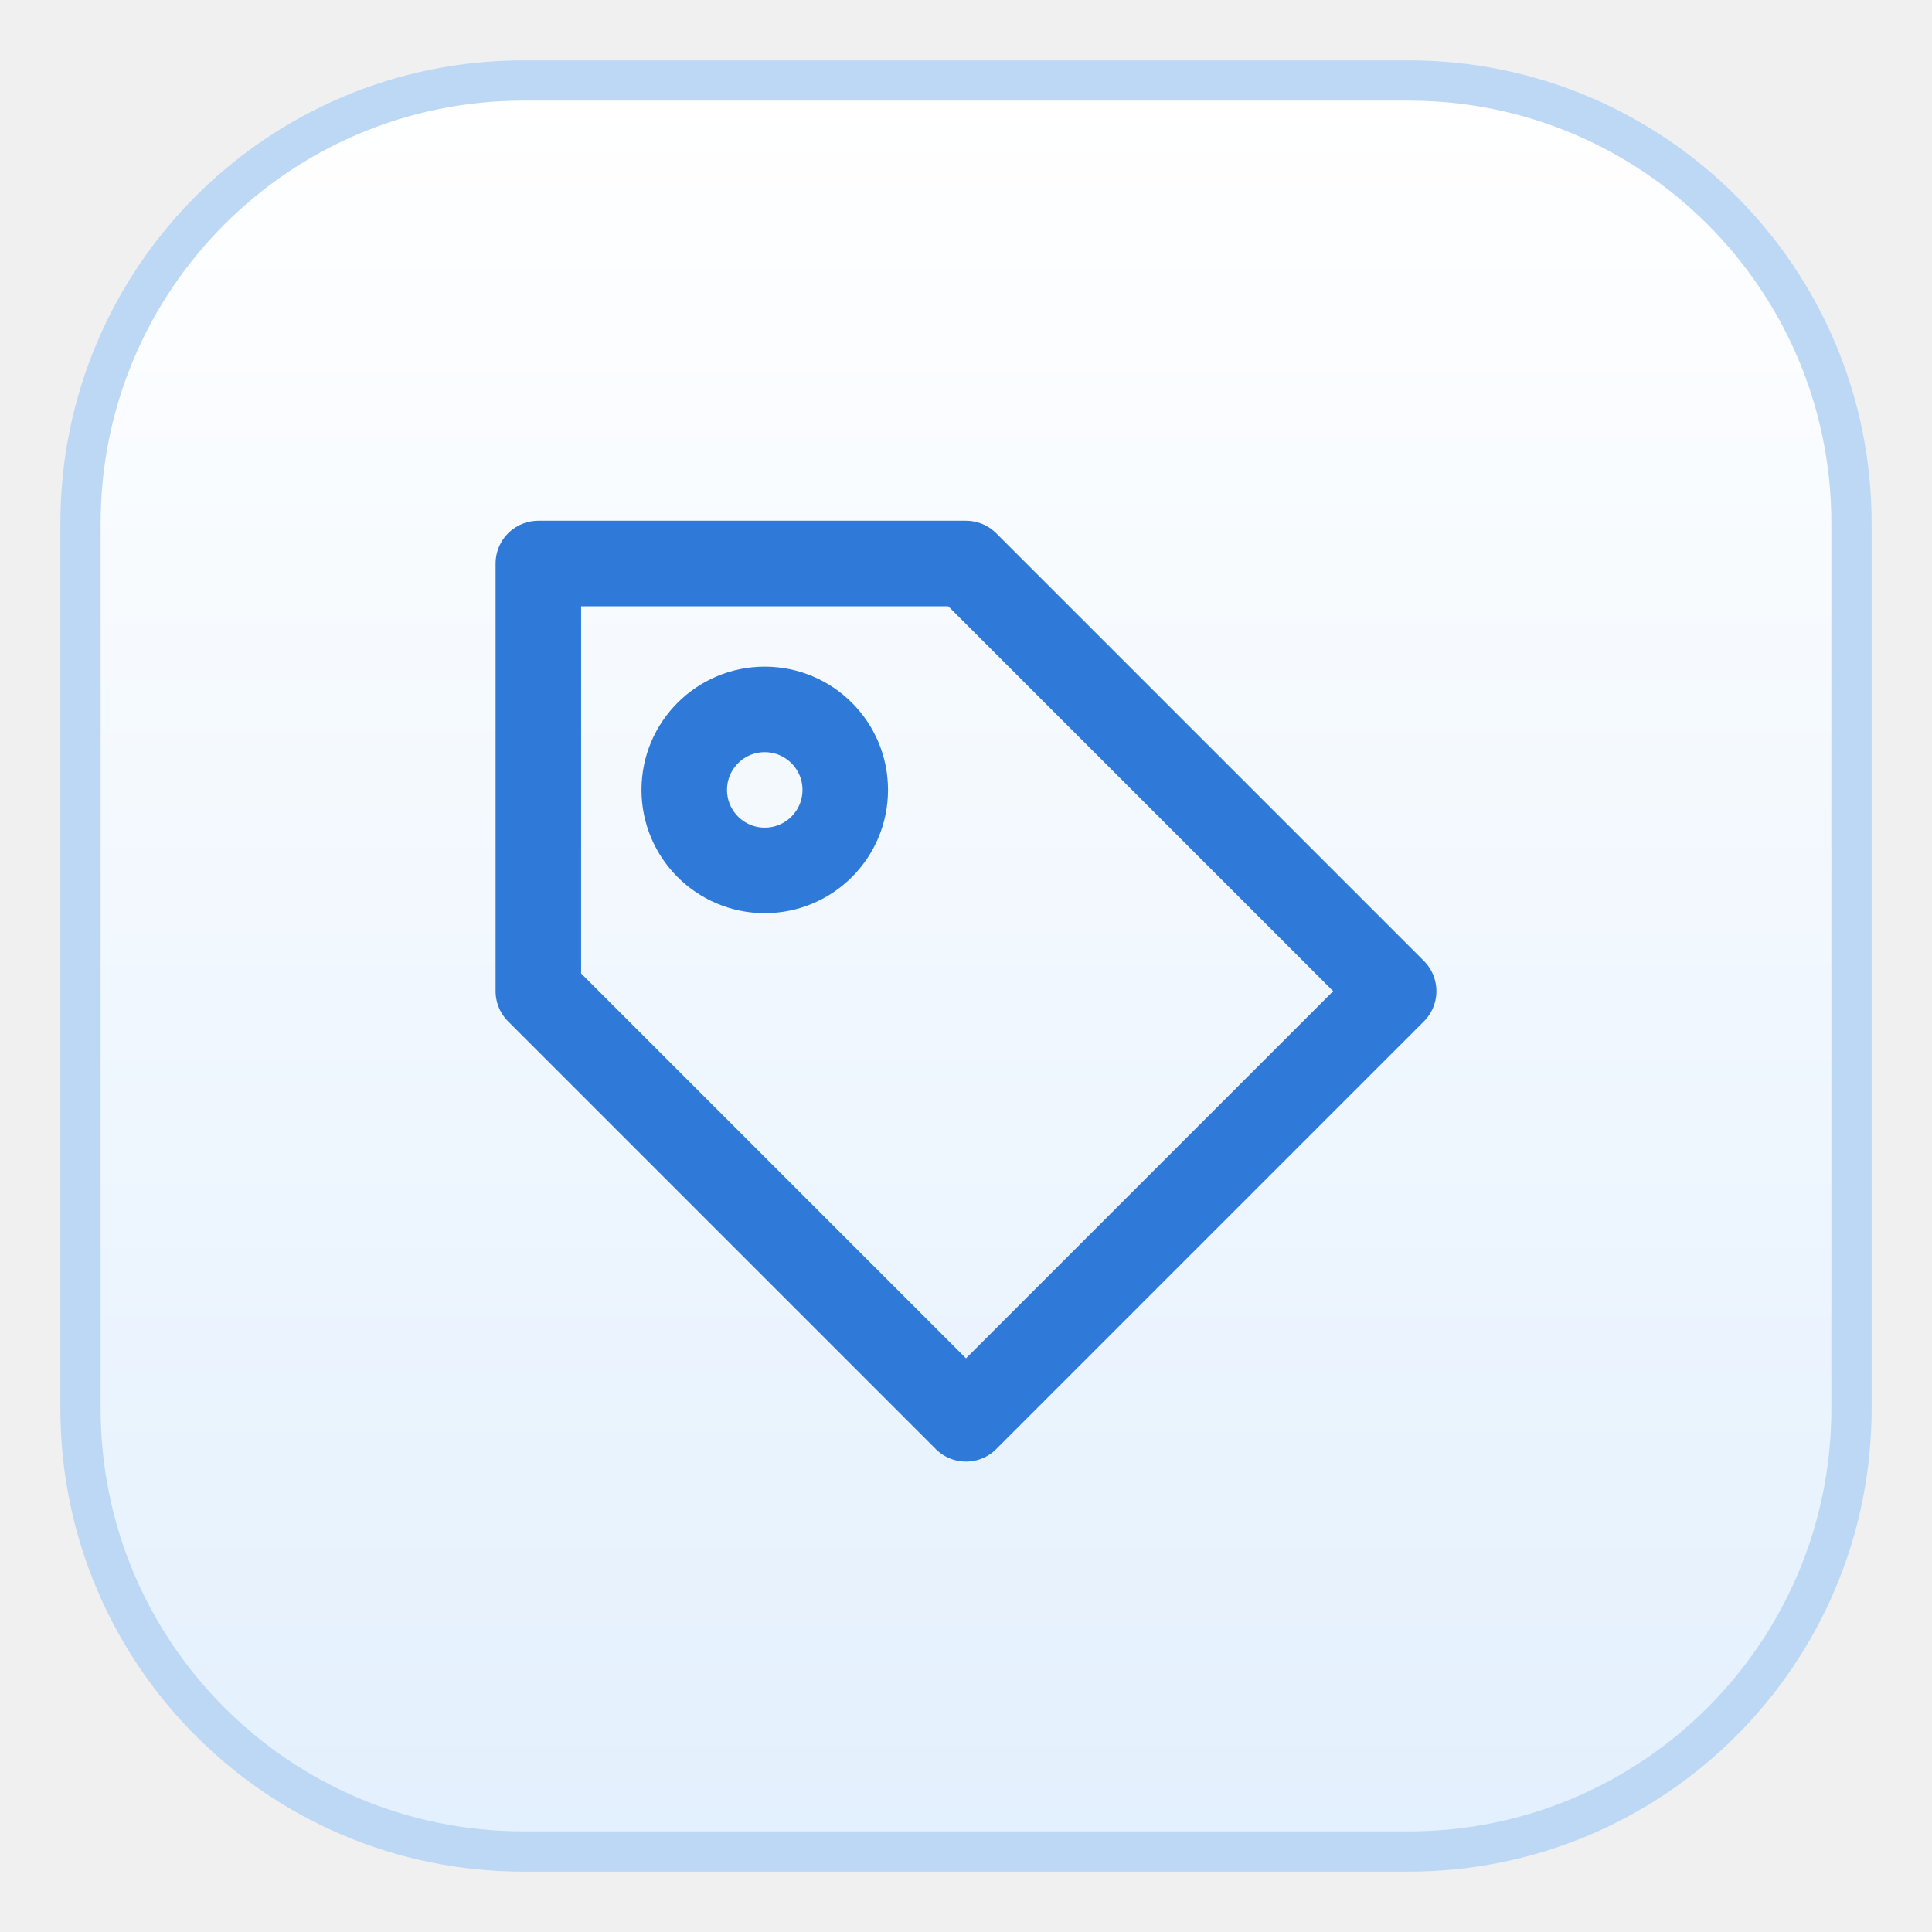
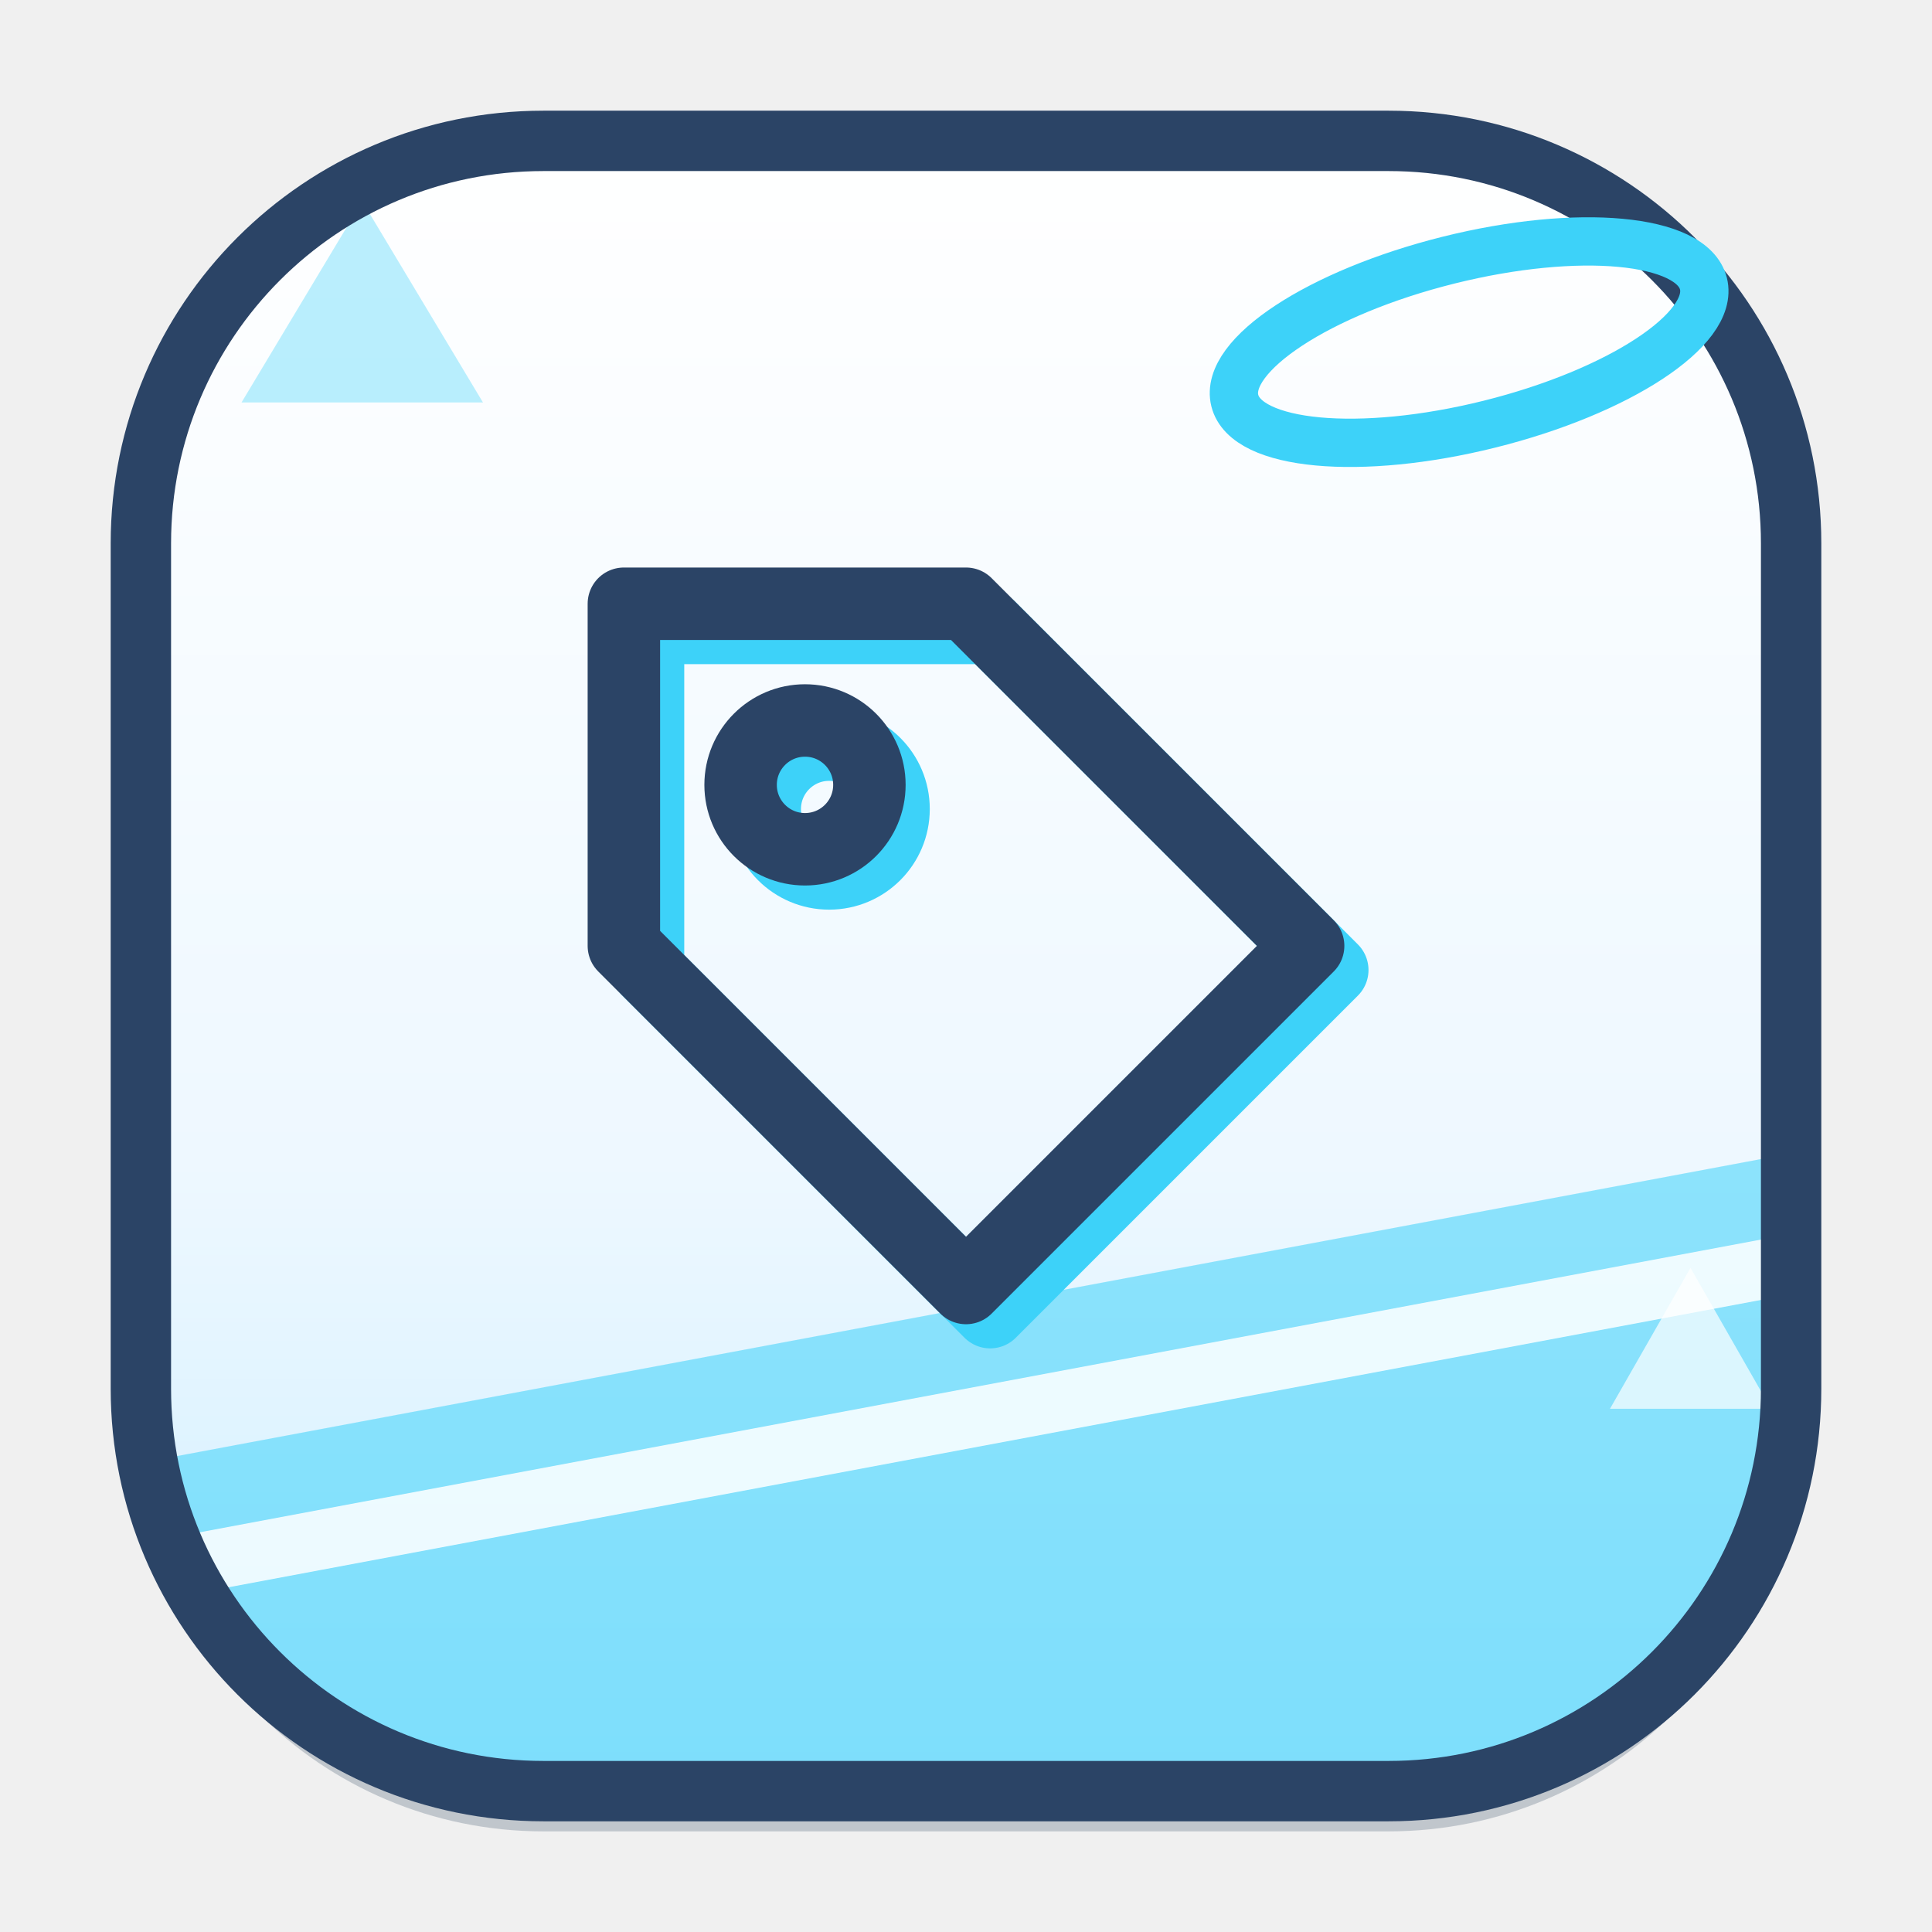
<svg xmlns="http://www.w3.org/2000/svg" width="96" height="96" viewBox="0 0 96 96">
  <defs>
-     <linearGradient id="t" x1="0" y1="0" x2="0" y2="1">
+     <linearGradient id="bg" x1="0" y1="0" x2="0" y2="1">
      <stop offset="0" stop-color="#ffffff" />
-       <stop offset="1" stop-color="#e3f0fd" />
+       <stop offset=".62" stop-color="#eef8ff" />
+       <stop offset="1" stop-color="#cdeeff" />
    </linearGradient>
+     <clipPath id="c">
+       <rect x="7" y="7" width="82" height="82" rx="20" />
+     </clipPath>
  </defs>
-   <rect x="4" y="4" width="88" height="88" rx="22" fill="url(#t)" stroke="#bcd8f5" stroke-width="2" />
-   <g transform="translate(18 18) scale(2.5)" fill="none" stroke="#2f7ad8" stroke-width="1.7" stroke-linecap="round" stroke-linejoin="round">
-     <path d="M3.5 12.5V4h8.5l8.5 8.5-8.5 8.5z" />
-     <circle cx="8" cy="8.5" r="1.6" />
+   <rect x="7" y="9" width="82" height="82" rx="20" fill="#16304f" opacity=".22" />
+   <rect x="7" y="7" width="82" height="82" rx="20" fill="url(#bg)" />
+   <g clip-path="url(#c)">
+     <path d="M0 74 L96 56 L96 96 L0 96 Z" fill="#3dd2f9" opacity=".55" />
+     <path d="M0 78 L96 60 L96 63 L0 81 Z" fill="#ffffff" opacity=".85" />
+     <path d="M12 20 l6 -10 l6 10 z" fill="#3dd2f9" opacity=".35" />
+     <path d="M80 70 l4 -7 l4 7 z" fill="#ffffff" opacity=".7" />
+   </g>
+   <rect x="7" y="7" width="82" height="82" rx="20" fill="none" stroke="#2b4466" stroke-width="3" />
+   <ellipse cx="73" cy="17" rx="12" ry="4.2" fill="none" stroke="#3dd2f9" stroke-width="2.4" transform="rotate(-14 73 17)" />
+   <g transform="translate(24 22) scale(2)">
+     <g transform="translate(.6 .6)" stroke="#3dd2f9">
+       <g fill="none" stroke-width="1.8" stroke-linecap="round" stroke-linejoin="round">
+         <path d="M3.5 12.5V4h8.5l8.5 8.5-8.5 8.5z" />
+         <circle cx="8" cy="8.5" r="1.6" />
+       </g>
+     </g>
+     <g stroke="#2b4466">
+       <g fill="none" stroke-width="1.8" stroke-linecap="round" stroke-linejoin="round">
+         <path d="M3.5 12.5V4h8.5l8.5 8.5-8.5 8.5z" />
+         <circle cx="8" cy="8.5" r="1.6" />
+       </g>
+     </g>
  </g>
</svg>
